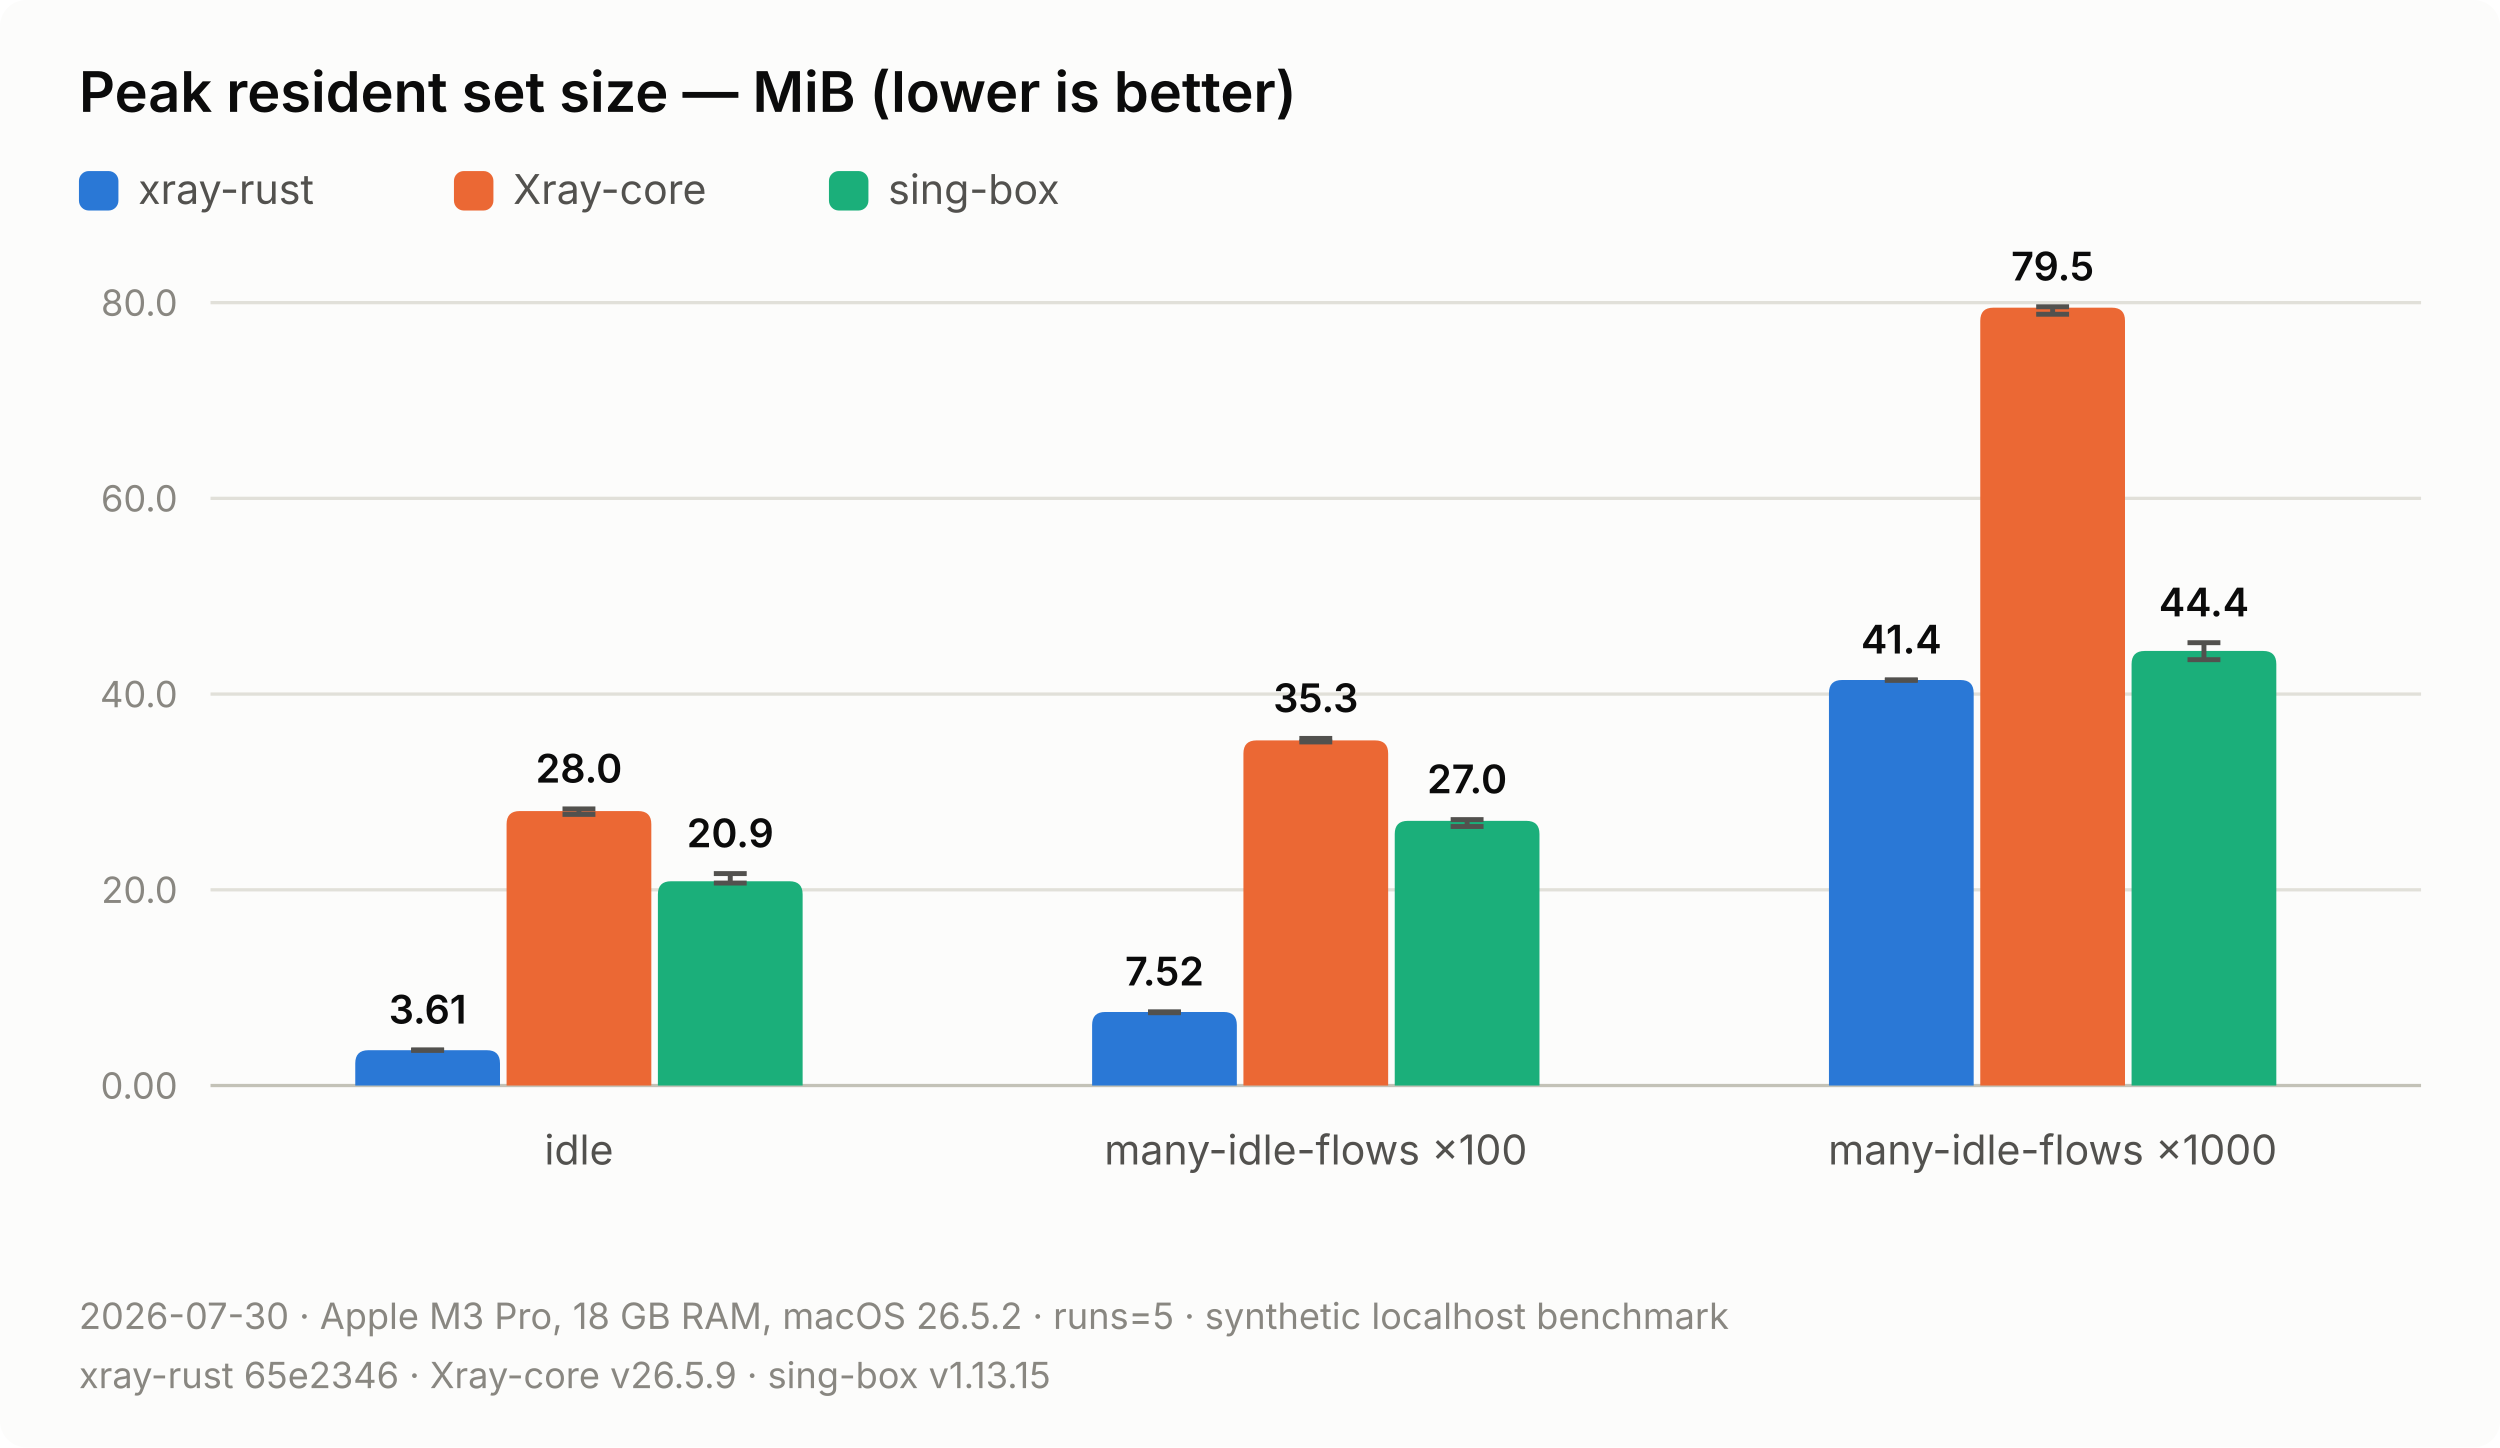
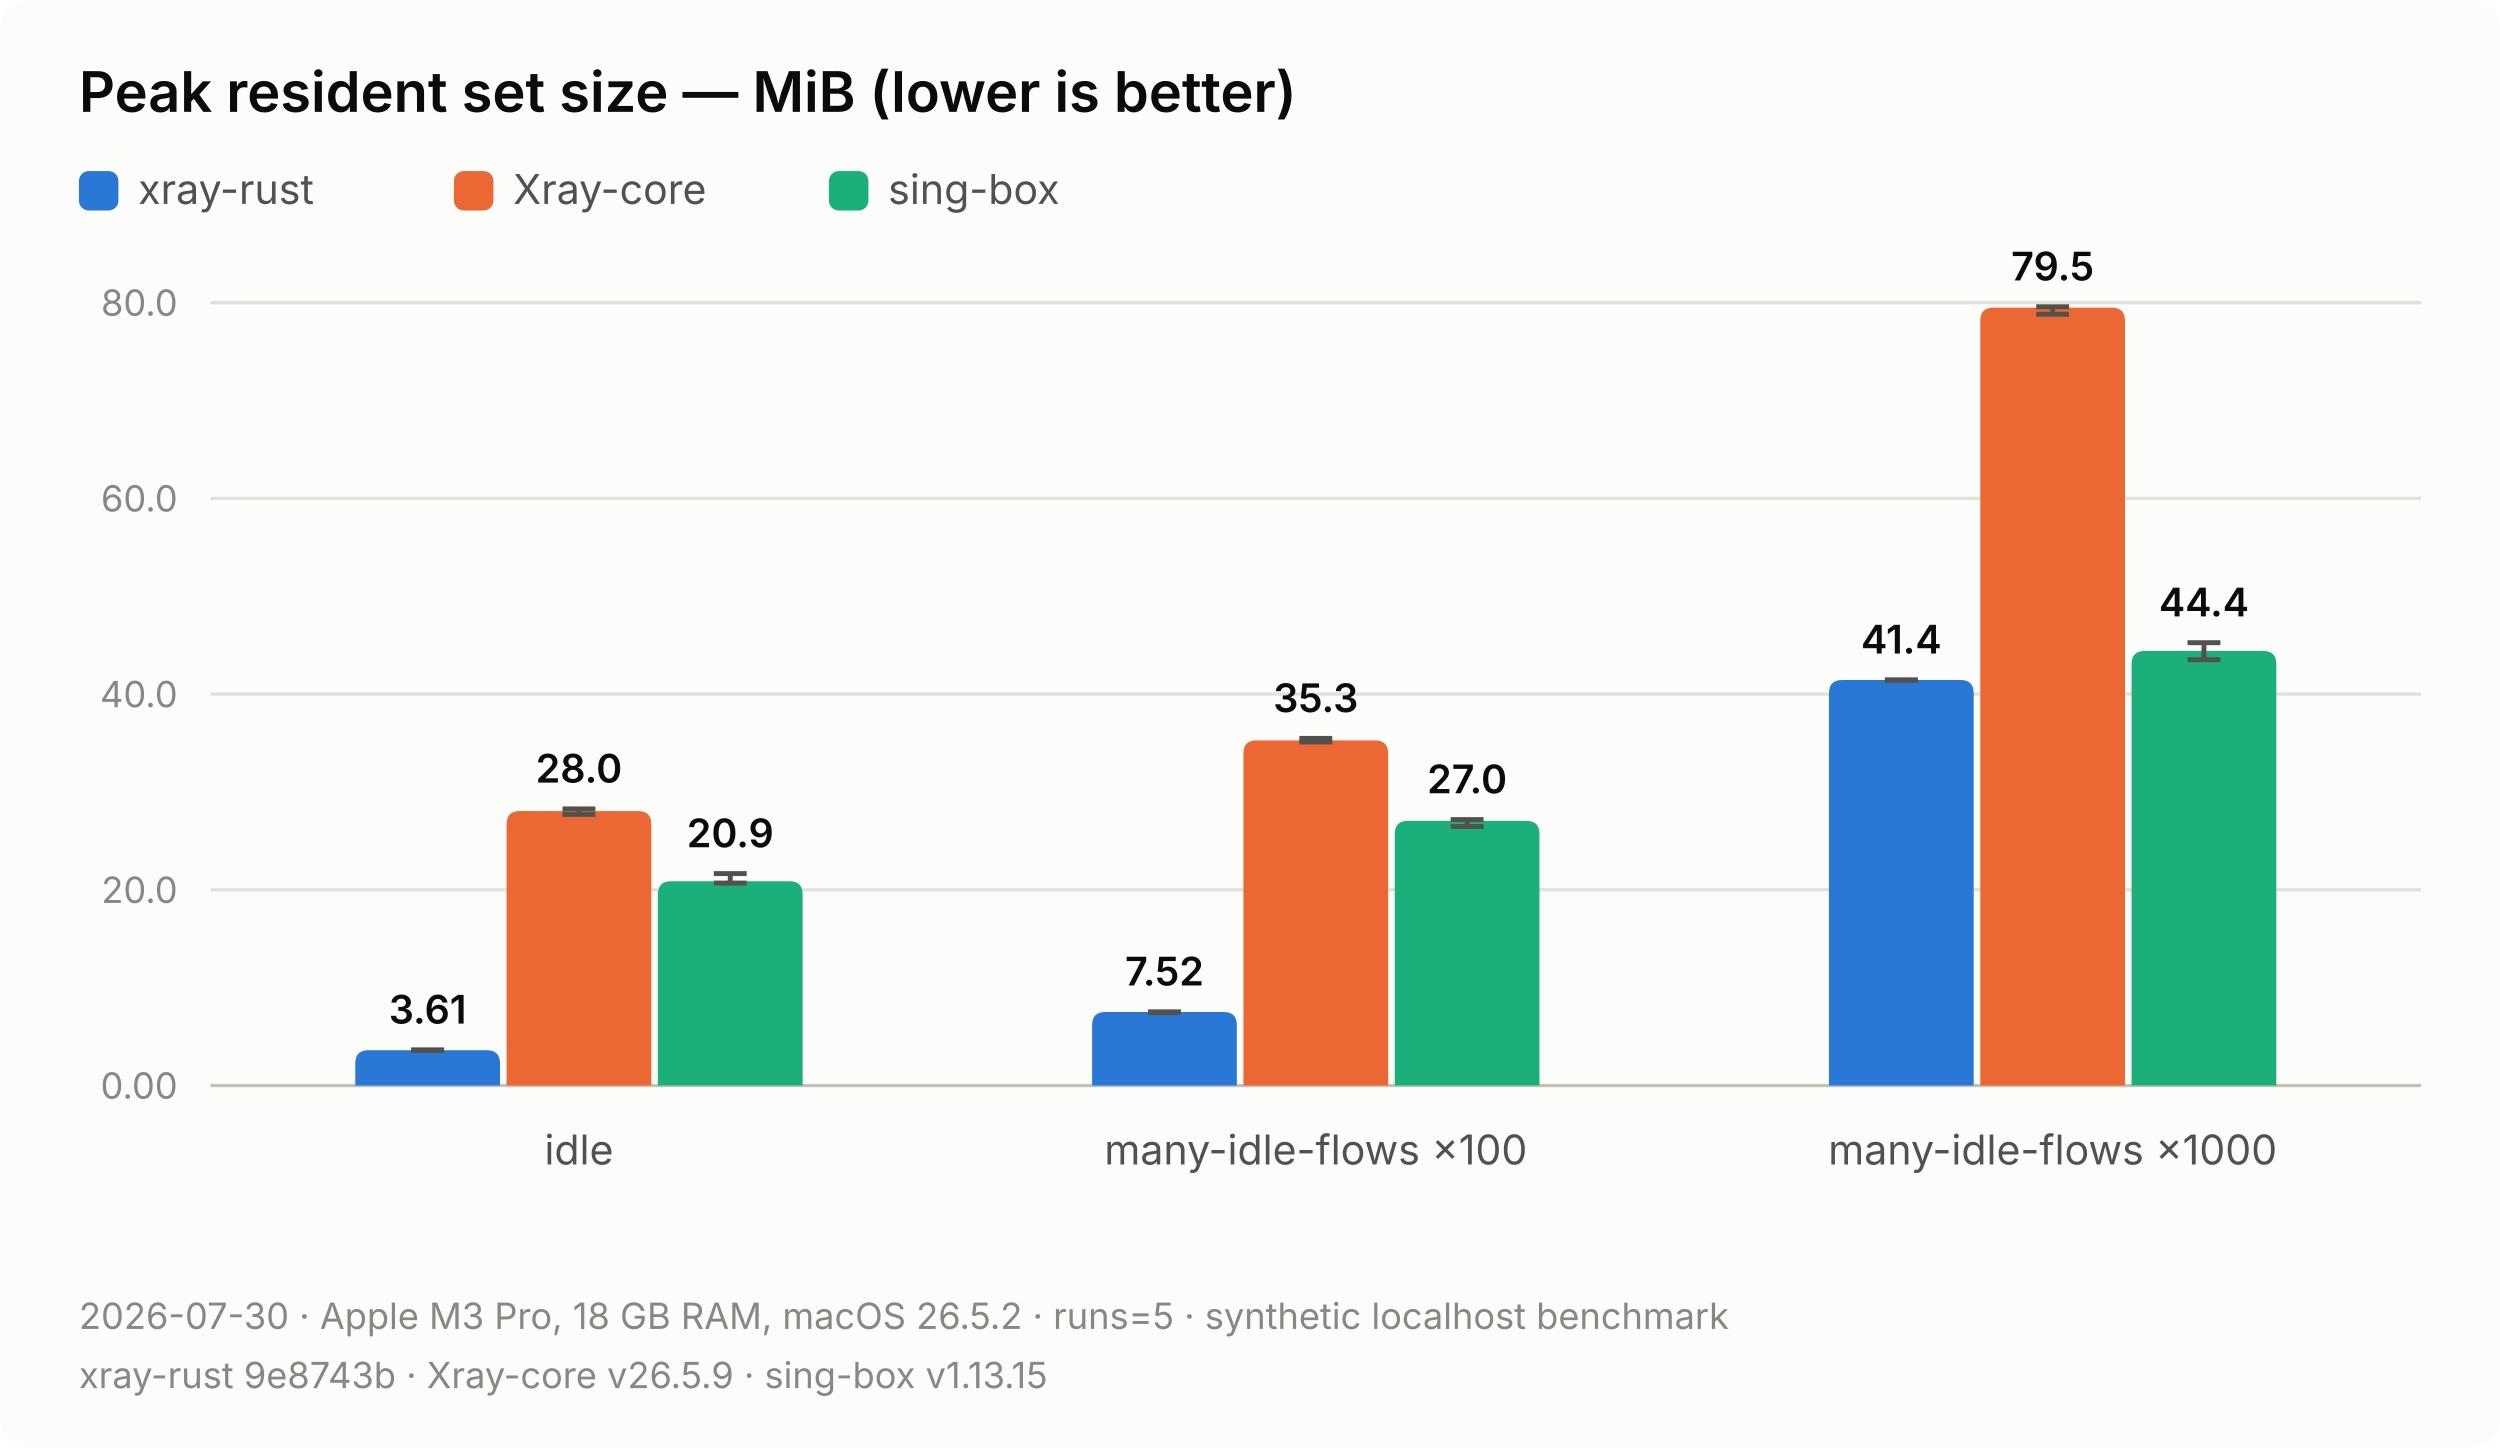
<svg xmlns="http://www.w3.org/2000/svg" width="760" height="440" viewBox="0 0 760 440" role="img" aria-label="Peak resident set size — MiB (lower is better)">
  <rect width="760" height="440" fill="#fcfcfb" rx="8" />
  <text x="24" y="34" font-family="system-ui, -apple-system, 'Segoe UI', sans-serif" font-size="17" font-weight="600" fill="#0b0b0b">Peak resident set size — MiB (lower is better)</text>
  <rect x="24.00" y="52" width="12" height="12" rx="3" fill="#2a78d6" />
  <text x="42.00" y="62" font-family="system-ui, -apple-system, 'Segoe UI', sans-serif" font-size="12.5" fill="#52514e">xray-rust</text>
  <rect x="138.00" y="52" width="12" height="12" rx="3" fill="#eb6834" />
  <text x="156.00" y="62" font-family="system-ui, -apple-system, 'Segoe UI', sans-serif" font-size="12.5" fill="#52514e">Xray-core</text>
  <rect x="252.00" y="52" width="12" height="12" rx="3" fill="#1baf7a" />
  <text x="270.00" y="62" font-family="system-ui, -apple-system, 'Segoe UI', sans-serif" font-size="12.5" fill="#52514e">sing-box</text>
  <text x="54" y="334.00" font-family="system-ui, -apple-system, 'Segoe UI', sans-serif" font-size="11" fill="#898781" text-anchor="end">0.00</text>
  <line x1="64" y1="270.50" x2="736" y2="270.50" stroke="#e1e0d9" stroke-width="1" />
  <text x="54" y="274.50" font-family="system-ui, -apple-system, 'Segoe UI', sans-serif" font-size="11" fill="#898781" text-anchor="end">20.0</text>
  <line x1="64" y1="211.00" x2="736" y2="211.00" stroke="#e1e0d9" stroke-width="1" />
  <text x="54" y="215.00" font-family="system-ui, -apple-system, 'Segoe UI', sans-serif" font-size="11" fill="#898781" text-anchor="end">40.0</text>
  <line x1="64" y1="151.50" x2="736" y2="151.50" stroke="#e1e0d9" stroke-width="1" />
  <text x="54" y="155.50" font-family="system-ui, -apple-system, 'Segoe UI', sans-serif" font-size="11" fill="#898781" text-anchor="end">60.0</text>
  <line x1="64" y1="92.00" x2="736" y2="92.00" stroke="#e1e0d9" stroke-width="1" />
  <text x="54" y="96.00" font-family="system-ui, -apple-system, 'Segoe UI', sans-serif" font-size="11" fill="#898781" text-anchor="end">80.0</text>
  <line x1="64" y1="330" x2="736" y2="330" stroke="#c3c2b7" stroke-width="1" />
  <path d="M 108.00 330.00 L 108.00 323.26 Q 108.00 319.26 112.00 319.26 L 148.00 319.26 Q 152.00 319.26 152.00 323.26 L 152.00 330.00 Z" fill="#2a78d6" />
  <line x1="130.00" y1="319.31" x2="130.00" y2="319.17" stroke="#52514e" stroke-width="1.5" />
  <line x1="125.00" y1="319.31" x2="135.00" y2="319.31" stroke="#52514e" stroke-width="1.5" />
  <line x1="125.00" y1="319.17" x2="135.00" y2="319.17" stroke="#52514e" stroke-width="1.5" />
  <text x="130.00" y="311.17" font-family="system-ui, -apple-system, 'Segoe UI', sans-serif" font-size="12" font-weight="600" fill="#0b0b0b" text-anchor="middle">3.61</text>
  <path d="M 154.00 330.00 L 154.00 250.56 Q 154.00 246.56 158.00 246.56 L 194.00 246.56 Q 198.00 246.56 198.00 250.56 L 198.00 330.00 Z" fill="#eb6834" />
  <line x1="176.00" y1="247.58" x2="176.00" y2="245.91" stroke="#52514e" stroke-width="1.5" />
  <line x1="171.00" y1="247.58" x2="181.00" y2="247.58" stroke="#52514e" stroke-width="1.5" />
  <line x1="171.00" y1="245.91" x2="181.00" y2="245.91" stroke="#52514e" stroke-width="1.5" />
  <text x="176.00" y="237.91" font-family="system-ui, -apple-system, 'Segoe UI', sans-serif" font-size="12" font-weight="600" fill="#0b0b0b" text-anchor="middle">28.0</text>
  <path d="M 200.00 330.00 L 200.00 271.90 Q 200.00 267.90 204.00 267.90 L 240.00 267.90 Q 244.00 267.90 244.00 271.90 L 244.00 330.00 Z" fill="#1baf7a" />
  <line x1="222.00" y1="268.45" x2="222.00" y2="265.57" stroke="#52514e" stroke-width="1.5" />
  <line x1="217.00" y1="268.45" x2="227.00" y2="268.45" stroke="#52514e" stroke-width="1.5" />
  <line x1="217.00" y1="265.57" x2="227.00" y2="265.57" stroke="#52514e" stroke-width="1.5" />
  <text x="222.00" y="257.57" font-family="system-ui, -apple-system, 'Segoe UI', sans-serif" font-size="12" font-weight="600" fill="#0b0b0b" text-anchor="middle">20.9</text>
  <text x="176.00" y="354" font-family="system-ui, -apple-system, 'Segoe UI', sans-serif" font-size="12.5" fill="#52514e" text-anchor="middle">idle</text>
  <path d="M 332.00 330.00 L 332.00 311.64 Q 332.00 307.64 336.00 307.64 L 372.00 307.64 Q 376.00 307.64 376.00 311.64 L 376.00 330.00 Z" fill="#2a78d6" />
  <line x1="354.00" y1="307.87" x2="354.00" y2="307.59" stroke="#52514e" stroke-width="1.5" />
  <line x1="349.00" y1="307.87" x2="359.00" y2="307.87" stroke="#52514e" stroke-width="1.5" />
  <line x1="349.00" y1="307.59" x2="359.00" y2="307.59" stroke="#52514e" stroke-width="1.5" />
  <text x="354.00" y="299.59" font-family="system-ui, -apple-system, 'Segoe UI', sans-serif" font-size="12" font-weight="600" fill="#0b0b0b" text-anchor="middle">7.52</text>
  <path d="M 378.00 330.00 L 378.00 229.08 Q 378.00 225.08 382.00 225.08 L 418.00 225.08 Q 422.00 225.08 422.00 229.08 L 422.00 330.00 Z" fill="#eb6834" />
  <line x1="400.00" y1="225.55" x2="400.00" y2="224.48" stroke="#52514e" stroke-width="1.5" />
  <line x1="395.00" y1="225.55" x2="405.00" y2="225.55" stroke="#52514e" stroke-width="1.5" />
  <line x1="395.00" y1="224.48" x2="405.00" y2="224.48" stroke="#52514e" stroke-width="1.5" />
  <text x="400.00" y="216.48" font-family="system-ui, -apple-system, 'Segoe UI', sans-serif" font-size="12" font-weight="600" fill="#0b0b0b" text-anchor="middle">35.3</text>
  <path d="M 424.00 330.00 L 424.00 253.54 Q 424.00 249.54 428.00 249.54 L 464.00 249.54 Q 468.00 249.54 468.00 253.54 L 468.00 330.00 Z" fill="#1baf7a" />
  <line x1="446.00" y1="251.26" x2="446.00" y2="249.16" stroke="#52514e" stroke-width="1.5" />
  <line x1="441.00" y1="251.26" x2="451.00" y2="251.26" stroke="#52514e" stroke-width="1.5" />
  <line x1="441.00" y1="249.16" x2="451.00" y2="249.16" stroke="#52514e" stroke-width="1.5" />
  <text x="446.00" y="241.16" font-family="system-ui, -apple-system, 'Segoe UI', sans-serif" font-size="12" font-weight="600" fill="#0b0b0b" text-anchor="middle">27.0</text>
  <text x="400.00" y="354" font-family="system-ui, -apple-system, 'Segoe UI', sans-serif" font-size="12.5" fill="#52514e" text-anchor="middle">many-idle-flows ×100</text>
  <path d="M 556.00 330.00 L 556.00 210.72 Q 556.00 206.72 560.00 206.72 L 596.00 206.72 Q 600.00 206.72 600.00 210.72 L 600.00 330.00 Z" fill="#2a78d6" />
  <line x1="578.00" y1="206.82" x2="578.00" y2="206.68" stroke="#52514e" stroke-width="1.5" />
  <line x1="573.00" y1="206.82" x2="583.00" y2="206.82" stroke="#52514e" stroke-width="1.5" />
  <line x1="573.00" y1="206.68" x2="583.00" y2="206.68" stroke="#52514e" stroke-width="1.5" />
  <text x="578.00" y="198.68" font-family="system-ui, -apple-system, 'Segoe UI', sans-serif" font-size="12" font-weight="600" fill="#0b0b0b" text-anchor="middle">41.4</text>
  <path d="M 602.00 330.00 L 602.00 97.53 Q 602.00 93.53 606.00 93.53 L 642.00 93.53 Q 646.00 93.53 646.00 97.53 L 646.00 330.00 Z" fill="#eb6834" />
  <line x1="624.00" y1="95.53" x2="624.00" y2="93.26" stroke="#52514e" stroke-width="1.5" />
  <line x1="619.00" y1="95.53" x2="629.00" y2="95.53" stroke="#52514e" stroke-width="1.5" />
  <line x1="619.00" y1="93.26" x2="629.00" y2="93.26" stroke="#52514e" stroke-width="1.5" />
  <text x="624.00" y="85.26" font-family="system-ui, -apple-system, 'Segoe UI', sans-serif" font-size="12" font-weight="600" fill="#0b0b0b" text-anchor="middle">79.5</text>
  <path d="M 648.00 330.00 L 648.00 201.89 Q 648.00 197.89 652.00 197.89 L 688.00 197.89 Q 692.00 197.89 692.00 201.89 L 692.00 330.00 Z" fill="#1baf7a" />
  <line x1="670.00" y1="200.54" x2="670.00" y2="195.38" stroke="#52514e" stroke-width="1.5" />
  <line x1="665.00" y1="200.54" x2="675.00" y2="200.54" stroke="#52514e" stroke-width="1.5" />
  <line x1="665.00" y1="195.38" x2="675.00" y2="195.38" stroke="#52514e" stroke-width="1.5" />
  <text x="670.00" y="187.38" font-family="system-ui, -apple-system, 'Segoe UI', sans-serif" font-size="12" font-weight="600" fill="#0b0b0b" text-anchor="middle">44.4</text>
  <text x="624.00" y="354" font-family="system-ui, -apple-system, 'Segoe UI', sans-serif" font-size="12.5" fill="#52514e" text-anchor="middle">many-idle-flows ×1000</text>
  <text x="24" y="404" font-family="system-ui, -apple-system, 'Segoe UI', sans-serif" font-size="11" fill="#898781">2026-07-30 · Apple M3 Pro, 18 GB RAM, macOS 26.5.2 · runs=5 · synthetic localhost benchmark</text>
-   <text x="24" y="422" font-family="system-ui, -apple-system, 'Segoe UI', sans-serif" font-size="11" fill="#898781">xray-rust 65e2346 · Xray-core v26.5.9 · sing-box v1.13.15</text>
+   <text x="24" y="422" font-family="system-ui, -apple-system, 'Segoe UI', sans-serif" font-size="11" fill="#898781">xray-rust 9e8743b · Xray-core v26.5.9 · sing-box v1.13.15</text>
</svg>
